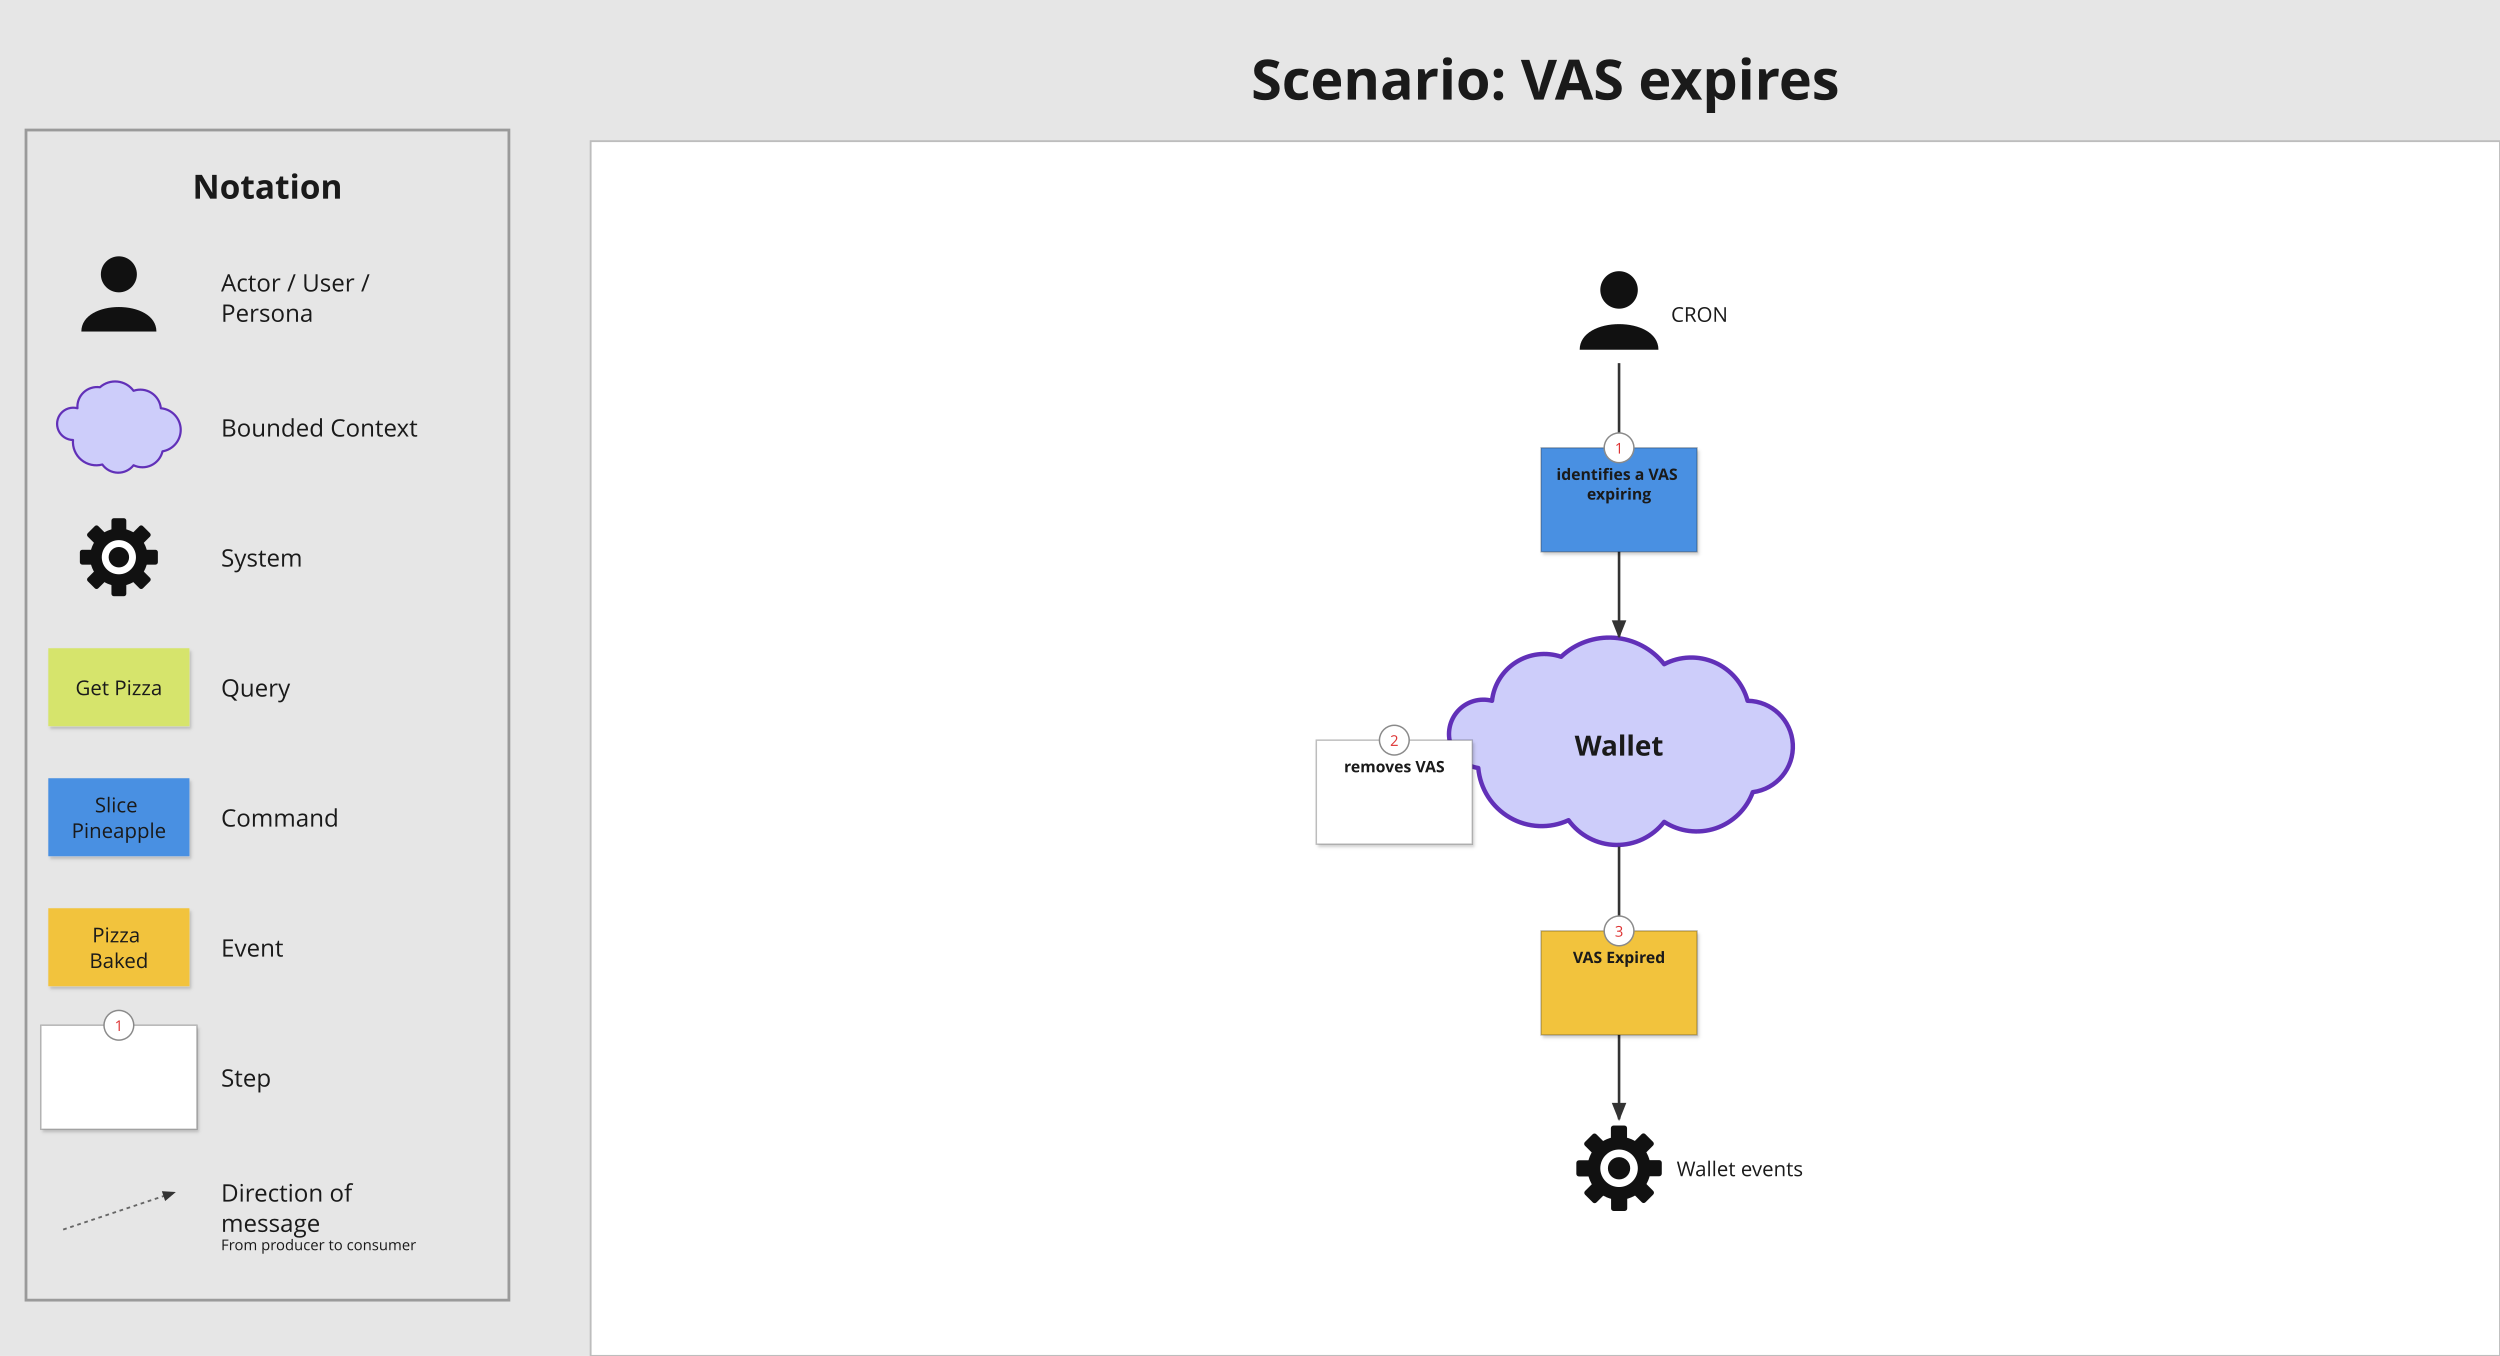
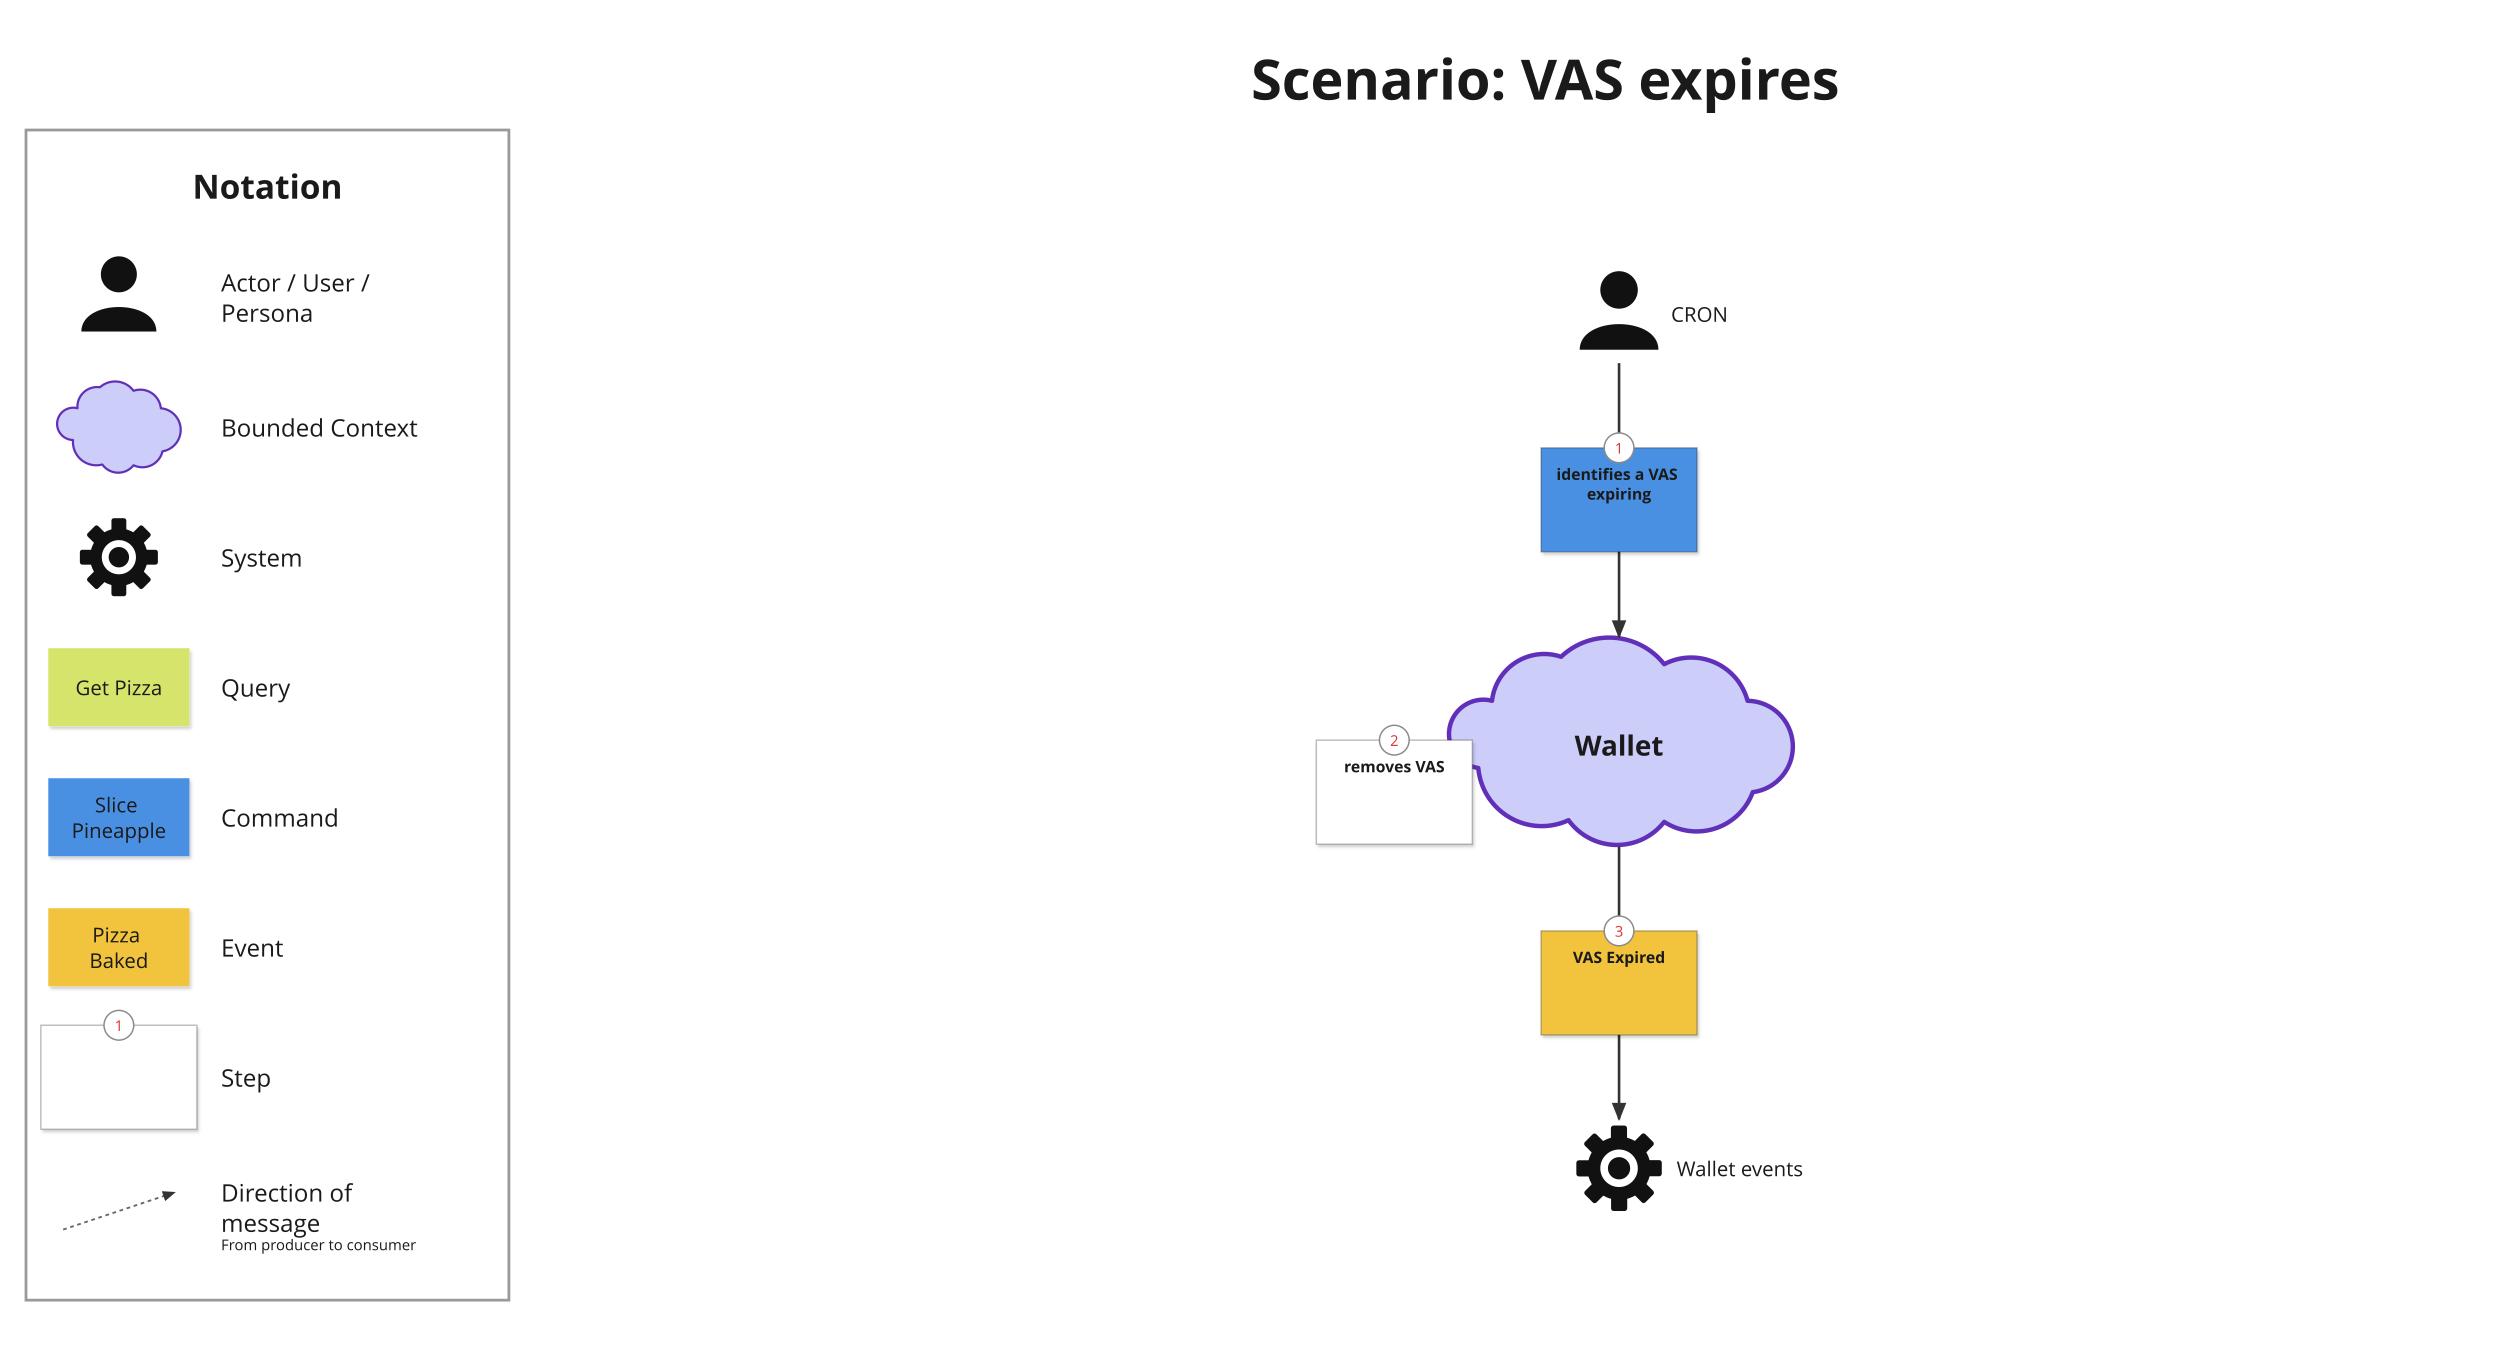
<svg xmlns="http://www.w3.org/2000/svg" width="1346" height="730" viewBox="0 0 1346 730" font-family="'Open Sans', Arial, Helvetica, sans-serif">
  <defs>
    <filter id="shadow" x="-20%" y="-20%" width="150%" height="160%">
      <feDropShadow dx="1" dy="1.5" stdDeviation="1" flood-opacity="0.18" />
    </filter>
    <marker id="arrow" viewBox="0 0 10 10" refX="9" refY="5" markerWidth="7" markerHeight="7" orient="auto-start-reverse">
      <path d="M0,1L10,5L0,9Z" fill="#333" />
    </marker>
    <marker id="arrow-grey" viewBox="0 0 10 10" refX="9" refY="5" markerWidth="7" markerHeight="7" orient="auto-start-reverse">
      <path d="M0,1L10,5L0,9Z" fill="#9a9a9a" />
    </marker>
  </defs>
-   <rect width="1346" height="730" fill="#e6e6e6" />
+   <rect width="1346" height="730" fill="#fff" />
  <text x="832" y="42" font-size="30" font-weight="700" text-anchor="middle" dominant-baseline="central" fill="#1a1a1a">
    <tspan x="832" dy="0">Scenario: VAS expires</tspan>
  </text>
-   <rect x="318" y="76" width="1028" height="654" fill="#fff" stroke="#bdbdbd" />
  <g transform="translate(14,70)">
-     <rect width="260" height="630" fill="#e6e6e6" stroke="#9a9a9a" stroke-width="1.5" />
+     <rect width="260" height="630" fill="#fff" stroke="#9a9a9a" stroke-width="1.5" />
    <text x="130" y="30" font-size="18" font-weight="700" text-anchor="middle" dominant-baseline="central" fill="#1a1a1a">
      <tspan x="130" dy="0">Notation</tspan>
    </text>
    <g transform="translate(50,90)">
      <circle cy="-12.3" r="9.7" fill="#111" />
      <path fill="#111" d="M-20.2,18.5C-20.2,0.9 20.2,0.9 20.2,18.5Z" />
    </g>
    <text x="105" y="81.9" font-size="13" font-weight="400" text-anchor="start" dominant-baseline="central" fill="#1a1a1a">
      <tspan x="105" dy="0">Actor / User /</tspan>
      <tspan x="105" dy="16.3">Persona</tspan>
    </text>
    <g transform="translate(50,160)">
      <path d="M-22.3,-10.2A10.6,10.6 0 0,1 -10.2,-21.5A12.3,12.3 0 0,1 7.9,-19.6A11.1,11.1 0 0,1 22.6,-10.2A11.7,11.7 0 0,1 23.5,13A11.1,11.1 0 0,1 7.9,20.5A10.5,10.5 0 0,1 -8.9,20.1A12.6,12.6 0 0,1 -24.7,6.9A8.7,8.7 0 1,1 -22.3,-10.2Z" fill="#cdcdfa" stroke="#6130b8" stroke-width="1.2" stroke-linejoin="round" />
    </g>
    <text x="105" y="160" font-size="13" font-weight="400" text-anchor="start" dominant-baseline="central" fill="#1a1a1a">
      <tspan x="105" dy="0">Bounded Context</tspan>
    </text>
    <g transform="translate(50,230)">
      <circle r="15.5" fill="#111" />
      <rect x="-4" y="-21" width="8" height="8.4" rx="1.3" fill="#111" transform="rotate(0)" />
      <rect x="-4" y="-21" width="8" height="8.4" rx="1.3" fill="#111" transform="rotate(45)" />
      <rect x="-4" y="-21" width="8" height="8.4" rx="1.3" fill="#111" transform="rotate(90)" />
      <rect x="-4" y="-21" width="8" height="8.4" rx="1.3" fill="#111" transform="rotate(135)" />
      <rect x="-4" y="-21" width="8" height="8.4" rx="1.3" fill="#111" transform="rotate(180)" />
      <rect x="-4" y="-21" width="8" height="8.4" rx="1.3" fill="#111" transform="rotate(225)" />
      <rect x="-4" y="-21" width="8" height="8.4" rx="1.3" fill="#111" transform="rotate(270)" />
      <rect x="-4" y="-21" width="8" height="8.4" rx="1.3" fill="#111" transform="rotate(315)" />
      <circle r="9.2" fill="#fff" />
      <circle r="5.5" fill="#111" />
    </g>
    <text x="105" y="230" font-size="13" font-weight="400" text-anchor="start" dominant-baseline="central" fill="#1a1a1a">
      <tspan x="105" dy="0">System</tspan>
    </text>
    <g transform="translate(50,300)">
      <rect x="-38" y="-21" width="76" height="42" fill="#d6e46c" filter="url(#shadow)" />
      <text x="0" y="0" font-size="11" font-weight="400" text-anchor="middle" dominant-baseline="central" fill="#1a1a1a">
        <tspan x="0" dy="0">Get Pizza</tspan>
      </text>
    </g>
    <text x="105" y="300" font-size="13" font-weight="400" text-anchor="start" dominant-baseline="central" fill="#1a1a1a">
      <tspan x="105" dy="0">Query</tspan>
    </text>
    <g transform="translate(50,370)">
      <rect x="-38" y="-21" width="76" height="42" fill="#4a90e2" filter="url(#shadow)" />
      <text x="0" y="-6.9" font-size="11" font-weight="400" text-anchor="middle" dominant-baseline="central" fill="#1a1a1a">
        <tspan x="0" dy="0">Slice</tspan>
        <tspan x="0" dy="13.8">Pineapple</tspan>
      </text>
    </g>
    <text x="105" y="370" font-size="13" font-weight="400" text-anchor="start" dominant-baseline="central" fill="#1a1a1a">
      <tspan x="105" dy="0">Command</tspan>
    </text>
    <g transform="translate(50,440)">
      <rect x="-38" y="-21" width="76" height="42" fill="#f2c33c" filter="url(#shadow)" />
      <text x="0" y="-6.9" font-size="11" font-weight="400" text-anchor="middle" dominant-baseline="central" fill="#1a1a1a">
        <tspan x="0" dy="0">Pizza</tspan>
        <tspan x="0" dy="13.8">Baked</tspan>
      </text>
    </g>
    <text x="105" y="440" font-size="13" font-weight="400" text-anchor="start" dominant-baseline="central" fill="#1a1a1a">
      <tspan x="105" dy="0">Event</tspan>
    </text>
    <g transform="translate(50,510)">
      <rect x="-42" y="-28" width="84" height="56" fill="#ffffff" stroke="rgba(0,0,0,.25)" stroke-width="0.8" filter="url(#shadow)" />
      <circle cy="-28" r="8" fill="#fff" stroke="#8a8a8a" stroke-width="0.8" />
      <text x="0" y="-28" font-size="8" font-weight="400" text-anchor="middle" dominant-baseline="central" fill="#d33">
        <tspan x="0" dy="0">1</tspan>
      </text>
    </g>
    <text x="105" y="510" font-size="13" font-weight="400" text-anchor="start" dominant-baseline="central" fill="#1a1a1a">
      <tspan x="105" dy="0">Step</tspan>
    </text>
    <g transform="translate(50,580)">
      <path d="M-30,12L30,-8" stroke="#666" stroke-dasharray="2 2" marker-end="url(#arrow)" />
    </g>
    <text x="105" y="571.9" font-size="13" font-weight="400" text-anchor="start" dominant-baseline="central" fill="#1a1a1a">
      <tspan x="105" dy="0">Direction of</tspan>
      <tspan x="105" dy="16.3">message</tspan>
    </text>
    <text x="105" y="600" font-size="8" font-weight="400" text-anchor="start" dominant-baseline="central" fill="#1a1a1a">
      <tspan x="105" dy="0">From producer to consumer</tspan>
    </text>
  </g>
  <g transform="translate(716.7,86)">
    <g transform="translate(155,83)">
      <circle cy="-12.9" r="10.1" fill="#111" />
      <path fill="#111" d="M-21.2,19.3C-21.2,0.9 21.2,0.9 21.2,19.3Z" />
    </g>
    <g transform="translate(155,313)">
      <path d="M-68.4,-21.7A28.3,28.3 0 0,1 -31.2,-45.4A37.7,37.7 0 0,1 24.3,-41.4A31.4,31.4 0 0,1 69.2,-21.7A24.7,24.7 0 0,1 72,27.5A32.2,32.2 0 0,1 24.3,43.5A32.2,32.2 0 0,1 -27.2,42.6A34.3,34.3 0 0,1 -75.8,14.5A18.5,18.5 0 1,1 -68.4,-21.7Z" fill="#cdcdfa" stroke="#6130b8" stroke-width="2.4" stroke-linejoin="round" />
    </g>
    <text x="155" y="315" font-size="15" font-weight="700" text-anchor="middle" dominant-baseline="central" fill="#1a1a1a">
      <tspan x="155" dy="0">Wallet</tspan>
    </text>
    <g transform="translate(155,543)">
      <circle r="17" fill="#111" />
      <rect x="-4.4" y="-23" width="8.7" height="9.2" rx="1.4" fill="#111" transform="rotate(0)" />
      <rect x="-4.4" y="-23" width="8.7" height="9.2" rx="1.4" fill="#111" transform="rotate(45)" />
      <rect x="-4.4" y="-23" width="8.7" height="9.2" rx="1.4" fill="#111" transform="rotate(90)" />
      <rect x="-4.4" y="-23" width="8.7" height="9.2" rx="1.4" fill="#111" transform="rotate(135)" />
      <rect x="-4.4" y="-23" width="8.7" height="9.2" rx="1.4" fill="#111" transform="rotate(180)" />
      <rect x="-4.4" y="-23" width="8.7" height="9.2" rx="1.4" fill="#111" transform="rotate(225)" />
      <rect x="-4.4" y="-23" width="8.7" height="9.2" rx="1.4" fill="#111" transform="rotate(270)" />
      <rect x="-4.4" y="-23" width="8.7" height="9.2" rx="1.4" fill="#111" transform="rotate(315)" />
      <circle r="10.1" fill="#fff" />
      <circle r="6" fill="#111" />
    </g>
    <path d="M155,109.5C155,183.1 155,183.1 155,256.8" fill="none" stroke="#333" stroke-width="1.4" marker-end="url(#arrow)" />
    <path d="M155,369.8C155,443.2 155,443.2 155,516.6" fill="none" stroke="#333" stroke-width="1.4" marker-end="url(#arrow)" />
    <g transform="translate(155,183.1)">
      <rect x="-42" y="-28" width="84" height="56" fill="#4a90e2" stroke="rgba(0,0,0,.25)" stroke-width="0.8" filter="url(#shadow)" />
      <text x="0" y="-14" font-size="8.5" font-weight="700" text-anchor="middle" dominant-baseline="central" fill="#1a1a1a">
        <tspan x="0" dy="0">identifies a VAS</tspan>
        <tspan x="0" dy="10.6">expiring</tspan>
      </text>
      <circle cy="-28" r="8" fill="#fff" stroke="#8a8a8a" stroke-width="0.8" />
      <text x="0" y="-28" font-size="8" font-weight="400" text-anchor="middle" dominant-baseline="central" fill="#d33">
        <tspan x="0" dy="0">1</tspan>
      </text>
    </g>
    <g transform="translate(34,340.5)">
      <rect x="-42" y="-28" width="84" height="56" fill="#ffffff" stroke="rgba(0,0,0,.25)" stroke-width="0.8" filter="url(#shadow)" />
      <text x="0" y="-14" font-size="8.5" font-weight="700" text-anchor="middle" dominant-baseline="central" fill="#1a1a1a">
        <tspan x="0" dy="0">removes VAS</tspan>
      </text>
      <circle cy="-28" r="8" fill="#fff" stroke="#8a8a8a" stroke-width="0.8" />
      <text x="0" y="-28" font-size="8" font-weight="400" text-anchor="middle" dominant-baseline="central" fill="#d33">
        <tspan x="0" dy="0">2</tspan>
      </text>
    </g>
    <g transform="translate(155,443.2)">
      <rect x="-42" y="-28" width="84" height="56" fill="#f2c33c" stroke="rgba(0,0,0,.25)" stroke-width="0.8" filter="url(#shadow)" />
      <text x="0" y="-14" font-size="8.5" font-weight="700" text-anchor="middle" dominant-baseline="central" fill="#1a1a1a">
        <tspan x="0" dy="0">VAS Expired</tspan>
      </text>
      <circle cy="-28" r="8" fill="#fff" stroke="#8a8a8a" stroke-width="0.8" />
      <text x="0" y="-28" font-size="8" font-weight="400" text-anchor="middle" dominant-baseline="central" fill="#d33">
        <tspan x="0" dy="0">3</tspan>
      </text>
    </g>
    <text x="183" y="83" font-size="11" font-weight="400" text-anchor="start" dominant-baseline="central" fill="#1a1a1a">
      <tspan x="183" dy="0">CRON</tspan>
    </text>
    <text x="186" y="543" font-size="11" font-weight="400" text-anchor="start" dominant-baseline="central" fill="#1a1a1a">
      <tspan x="186" dy="0">Wallet events</tspan>
    </text>
  </g>
</svg>
